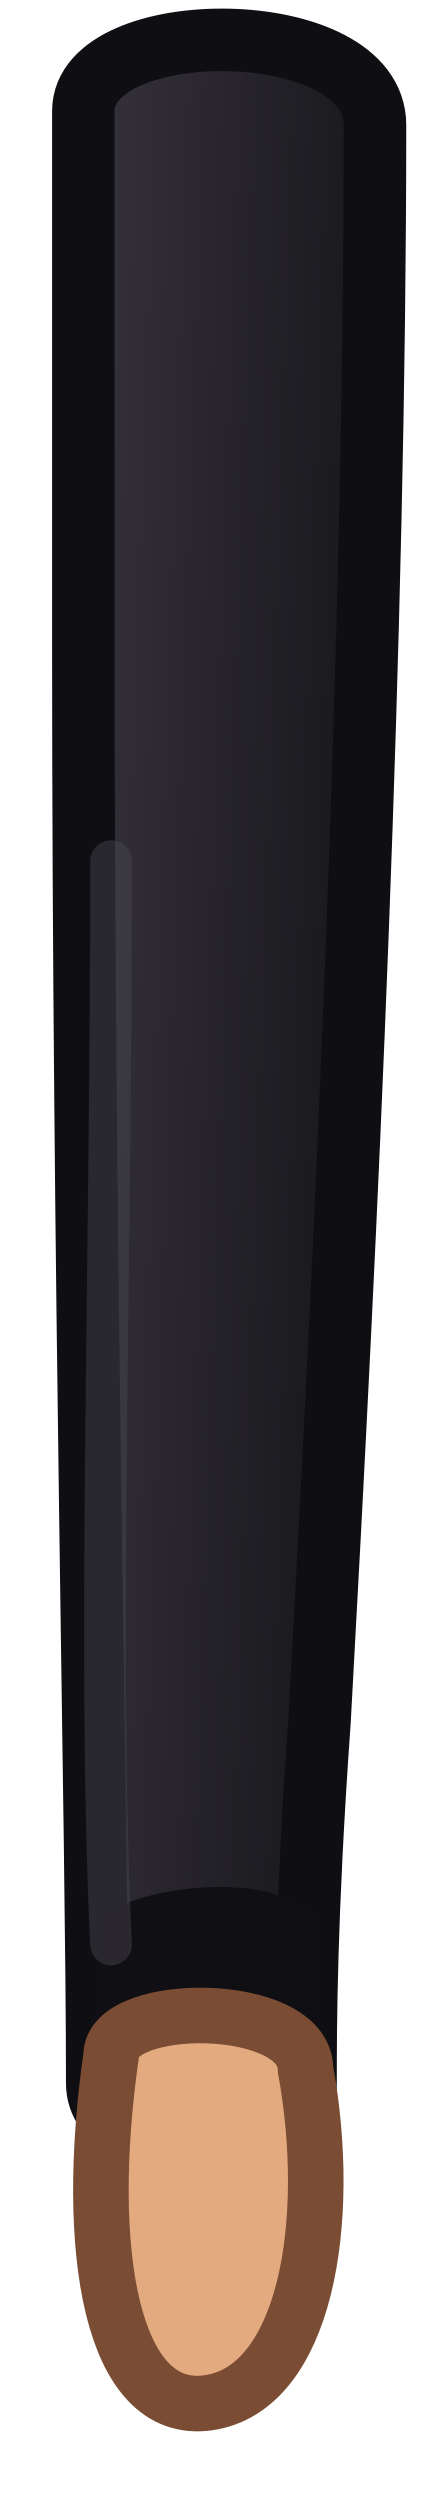
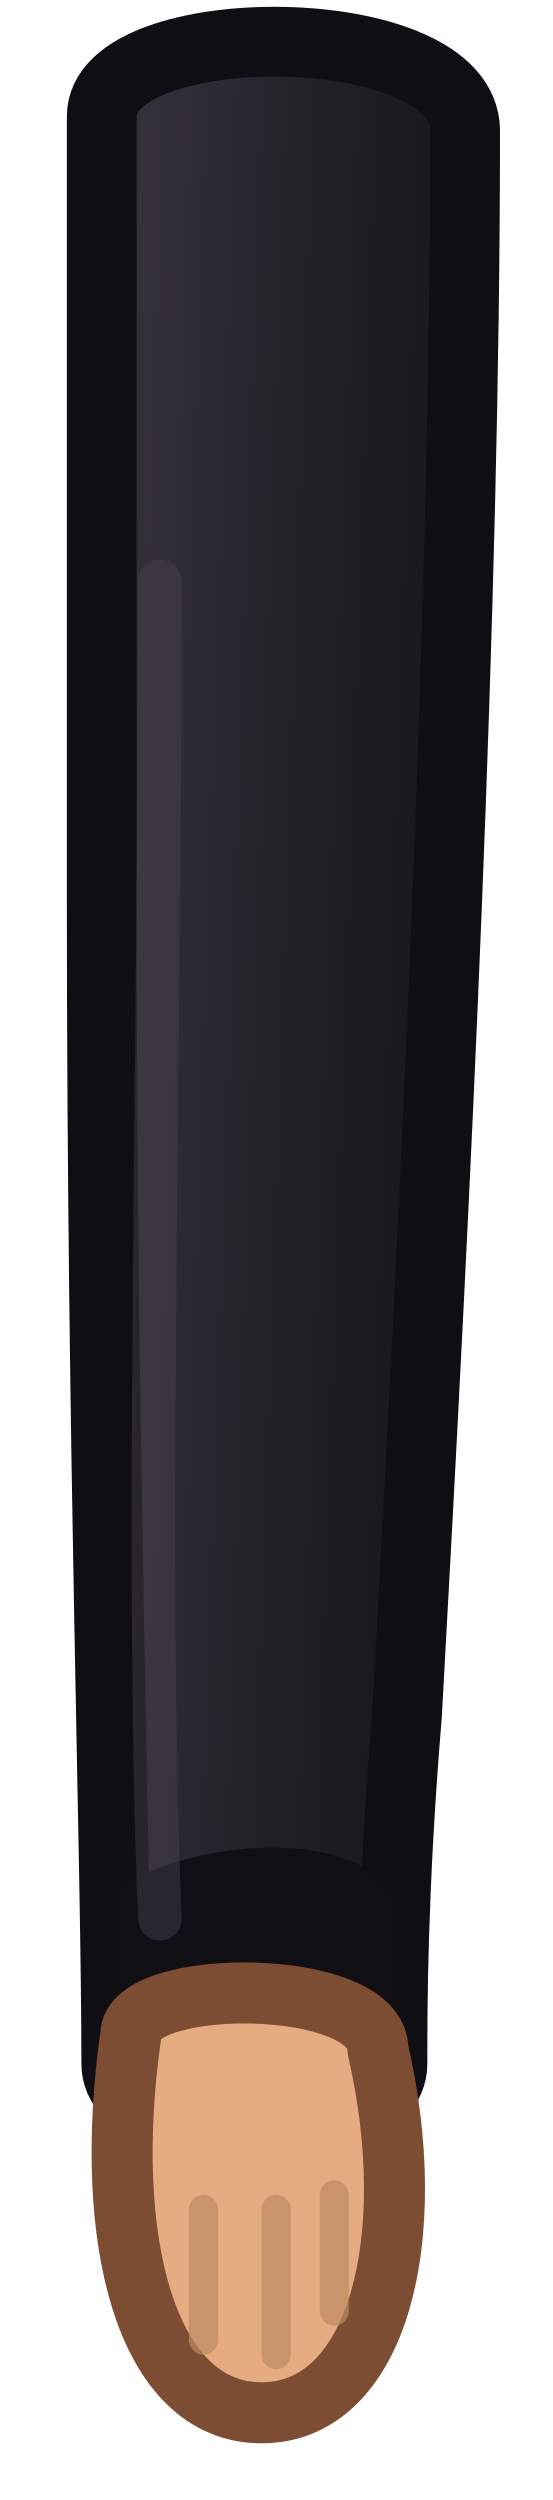
- <svg xmlns="http://www.w3.org/2000/svg" width="32" height="180" viewBox="0 0 32 180">
+ <svg xmlns="http://www.w3.org/2000/svg" width="38" height="172" viewBox="0 0 38 172">
  <defs>
-     <linearGradient id="oaSleeve" x1="0" y1="0" x2="1" y2="0.25">
-       <stop offset="0" stop-color="#36333a" />
-       <stop offset="1" stop-color="#18171c" />
+     <linearGradient id="oaSleeve" x1="0" y1="0" x2="1" y2="0.2">
+       <stop offset="0" stop-color="#383540" />
+       <stop offset="0.55" stop-color="#232128" />
+       <stop offset="1" stop-color="#17161b" />
    </linearGradient>
  </defs>
-   <path d="M6 8 C6 1 27 1 27 9 C27 46 25 88 23 124 C22 138 22 146 22 150 C22 156 7 156 7 150 C7 132 6 92 6 46 C6 28 6 14 6 8Z" fill="url(#oaSleeve)" stroke="#0f0e12" stroke-width="4.5" stroke-linejoin="round" />
-   <path d="M7 138 C12 135 22 135 23 139 C23 145 22 148 22 150 C22 156 7 156 7 150 C7 146 7 142 7 138Z" fill="#100f13" />
-   <path d="M8 62 C8 92 7 120 8 140" fill="none" stroke="#4a4750" stroke-width="3" stroke-linecap="round" opacity="0.45" />
-   <path d="M8 148 C8 144 22 144 22 149 C24 160 22 172 15 173 C8 174 6 162 8 148Z" fill="#e3aa80" stroke="#7a4c33" stroke-width="4" stroke-linejoin="round" />
+   <path d="M7 8 C7 1 32 1 32 9 C32 42 30 82 28 118 C27 130 27 138 27 142            C27 148 8 148 8 142 C8 128 7 100 7 62 C7 34 7 16 7 8Z" fill="url(#oaSleeve)" stroke="#0f0e12" stroke-width="4.8" stroke-linejoin="round" />
+   <path d="M8 130 C14 126 26 126 27 131 C27 137 27 140 27 142 C27 148 8 148 8 142 C8 138 8 134 8 130Z" fill="#100f14" />
+   <path d="M11 40 C11 74 10 108 11 132" fill="none" stroke="#494650" stroke-width="3" stroke-linecap="round" opacity="0.42" />
+   <path d="M9 140 C9 136 26 136 26 141 C29 154 26 166 18 166 C10 166 7 154 9 140Z" fill="#e5ac81" stroke="#7c4d33" stroke-width="4.2" stroke-linejoin="round" />
+   <g stroke="#bd8a62" stroke-width="2" stroke-linecap="round" opacity="0.7">
+     <path d="M14 152 l0 9" />
+     <path d="M19 152 l0 10" />
+     <path d="M23 151 l0 8" />
+   </g>
</svg>
